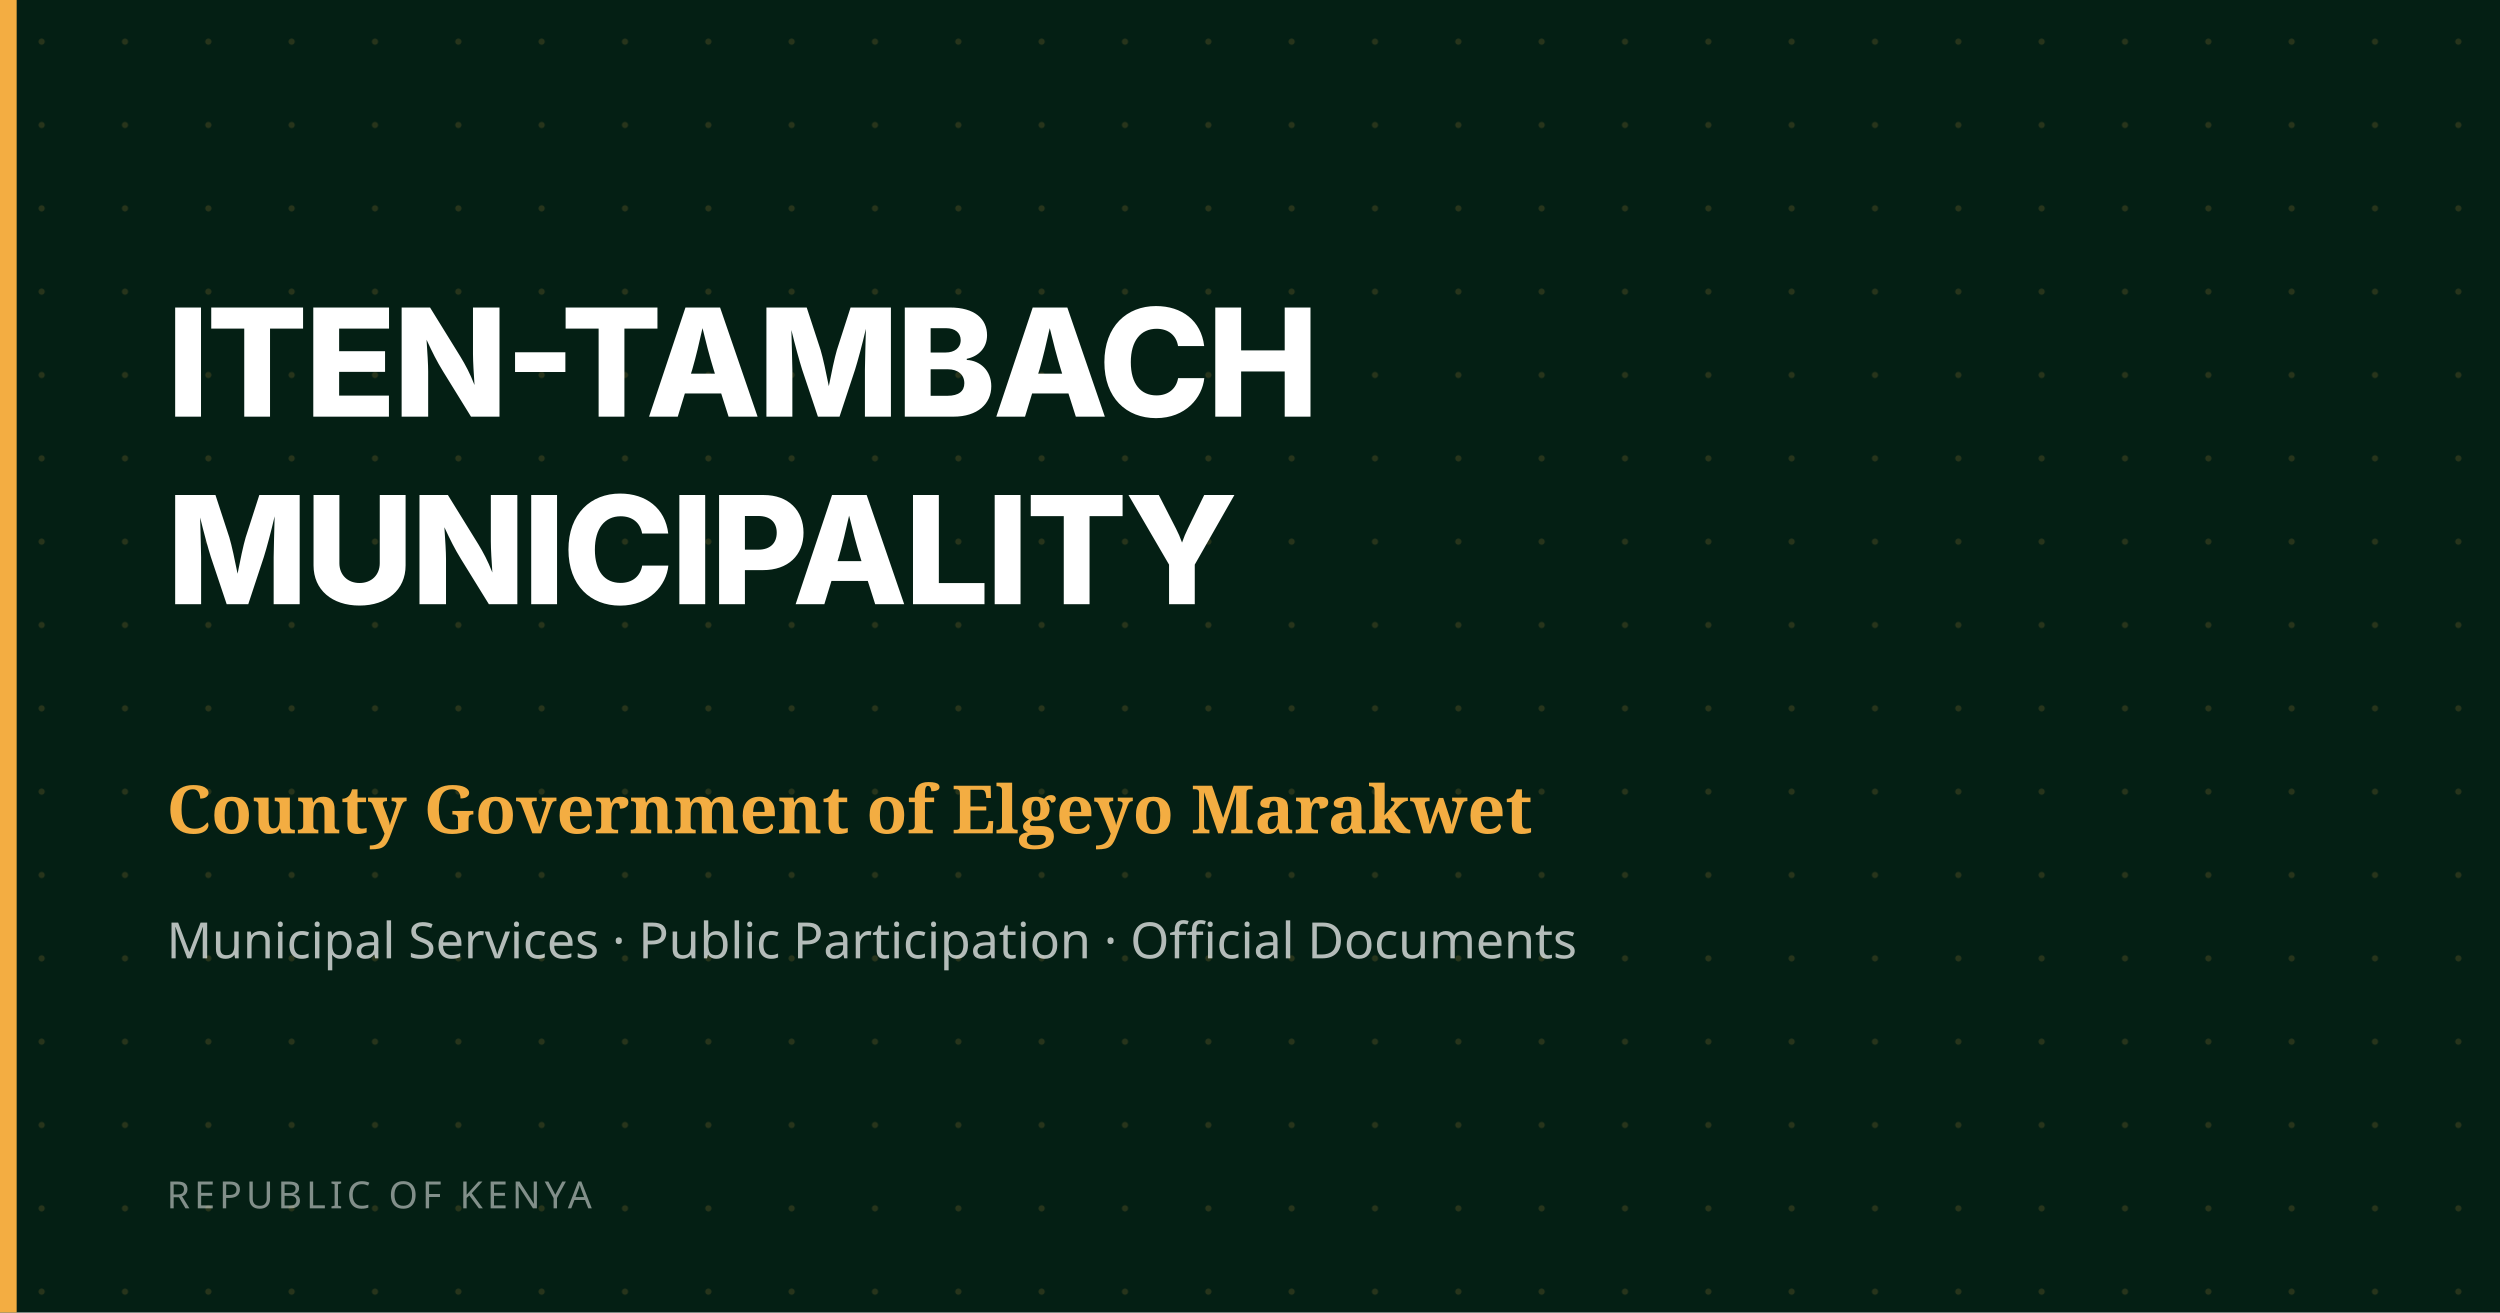
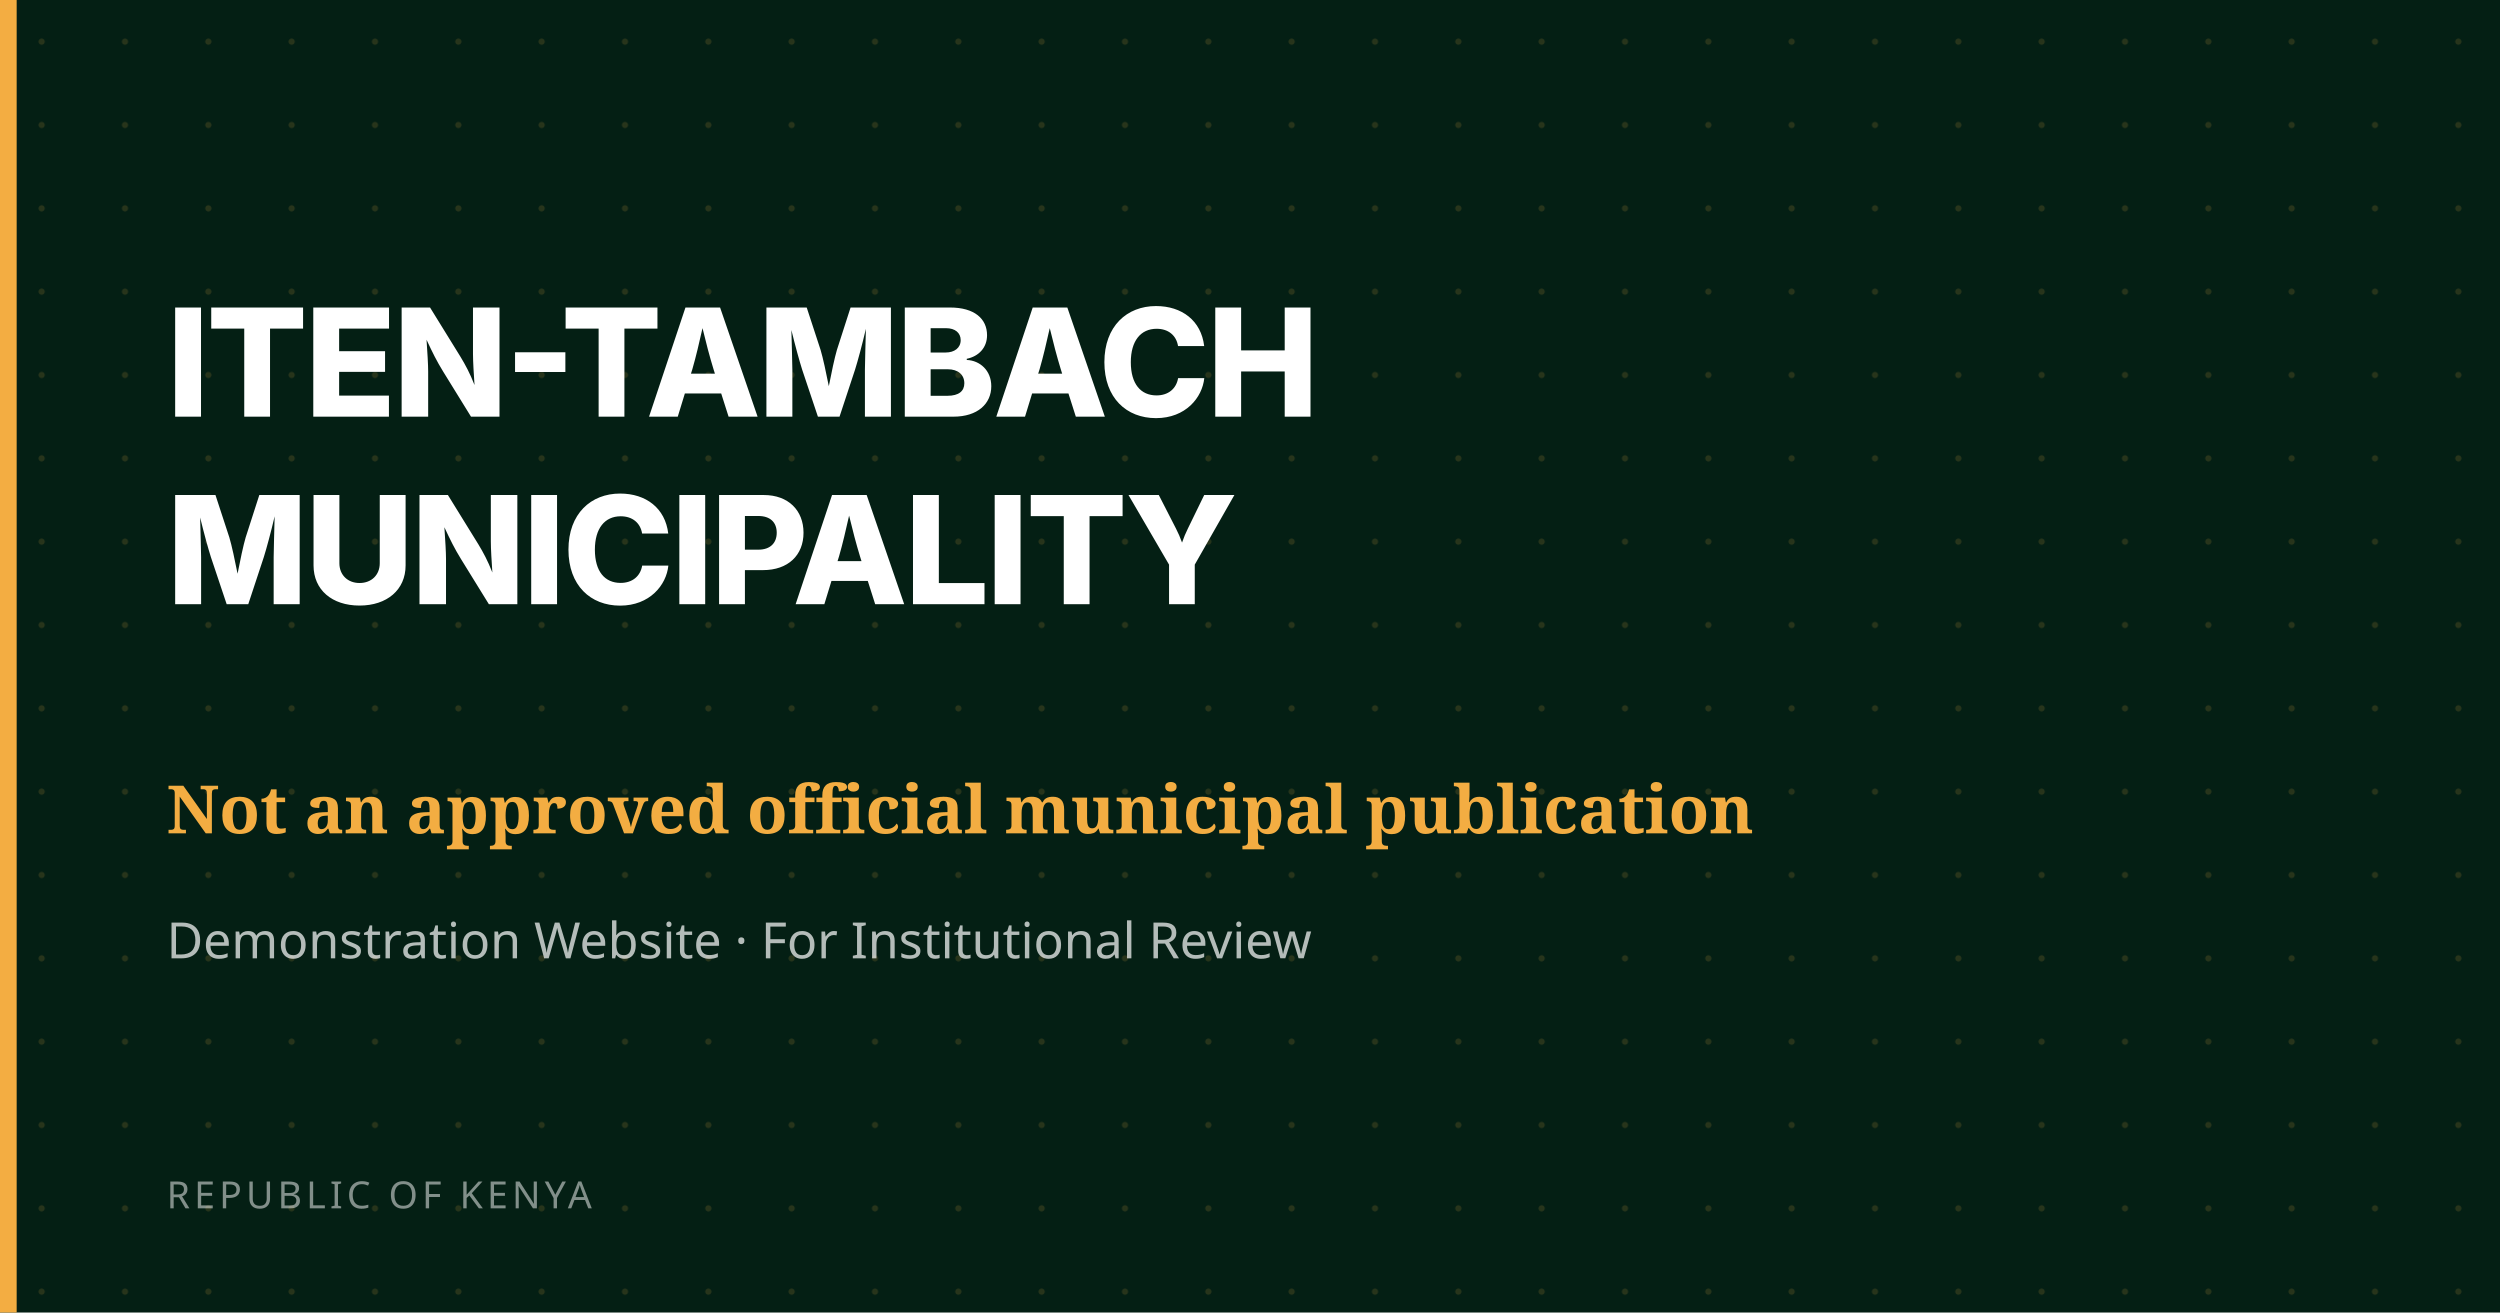
<svg xmlns="http://www.w3.org/2000/svg" width="1200" height="630" viewBox="0 0 1200 630" fill="none">
  <rect width="1200" height="630" fill="#041F14" />
  <pattern id="dots" x="0" y="0" width="40" height="40" patternUnits="userSpaceOnUse">
    <circle cx="20" cy="20" r="1.5" fill="#F3AD42" opacity="0.15" />
  </pattern>
  <rect width="1200" height="630" fill="url(#dots)" />
  <rect y="0" width="8" height="630" fill="#F3AD42" />
  <text x="80" y="200" font-family="system-ui, -apple-system, sans-serif" font-size="72" font-weight="800" fill="#FFFFFF" letter-spacing="-1.5px">
    <tspan x="80" dy="0">ITEN-TAMBACH</tspan>
    <tspan x="80" dy="90">MUNICIPALITY</tspan>
  </text>
  <text x="80" y="400" font-family="Georgia, serif" font-size="32" font-weight="600" fill="#F3AD42">
-     County Government of Elgeyo Marakwet
+     Not an approved official municipal publication
  </text>
  <text x="80" y="460" font-family="system-ui, sans-serif" font-size="24" font-weight="400" fill="rgba(255,255,255,0.7)">
-     Municipal Services · Public Participation · Official Documents
+     Demonstration Website · For Institutional Review
  </text>
  <text x="80" y="580" font-family="system-ui, sans-serif" font-size="18" font-weight="500" fill="rgba(255,255,255,0.5)" letter-spacing="2px">
    REPUBLIC OF KENYA
  </text>
</svg>
